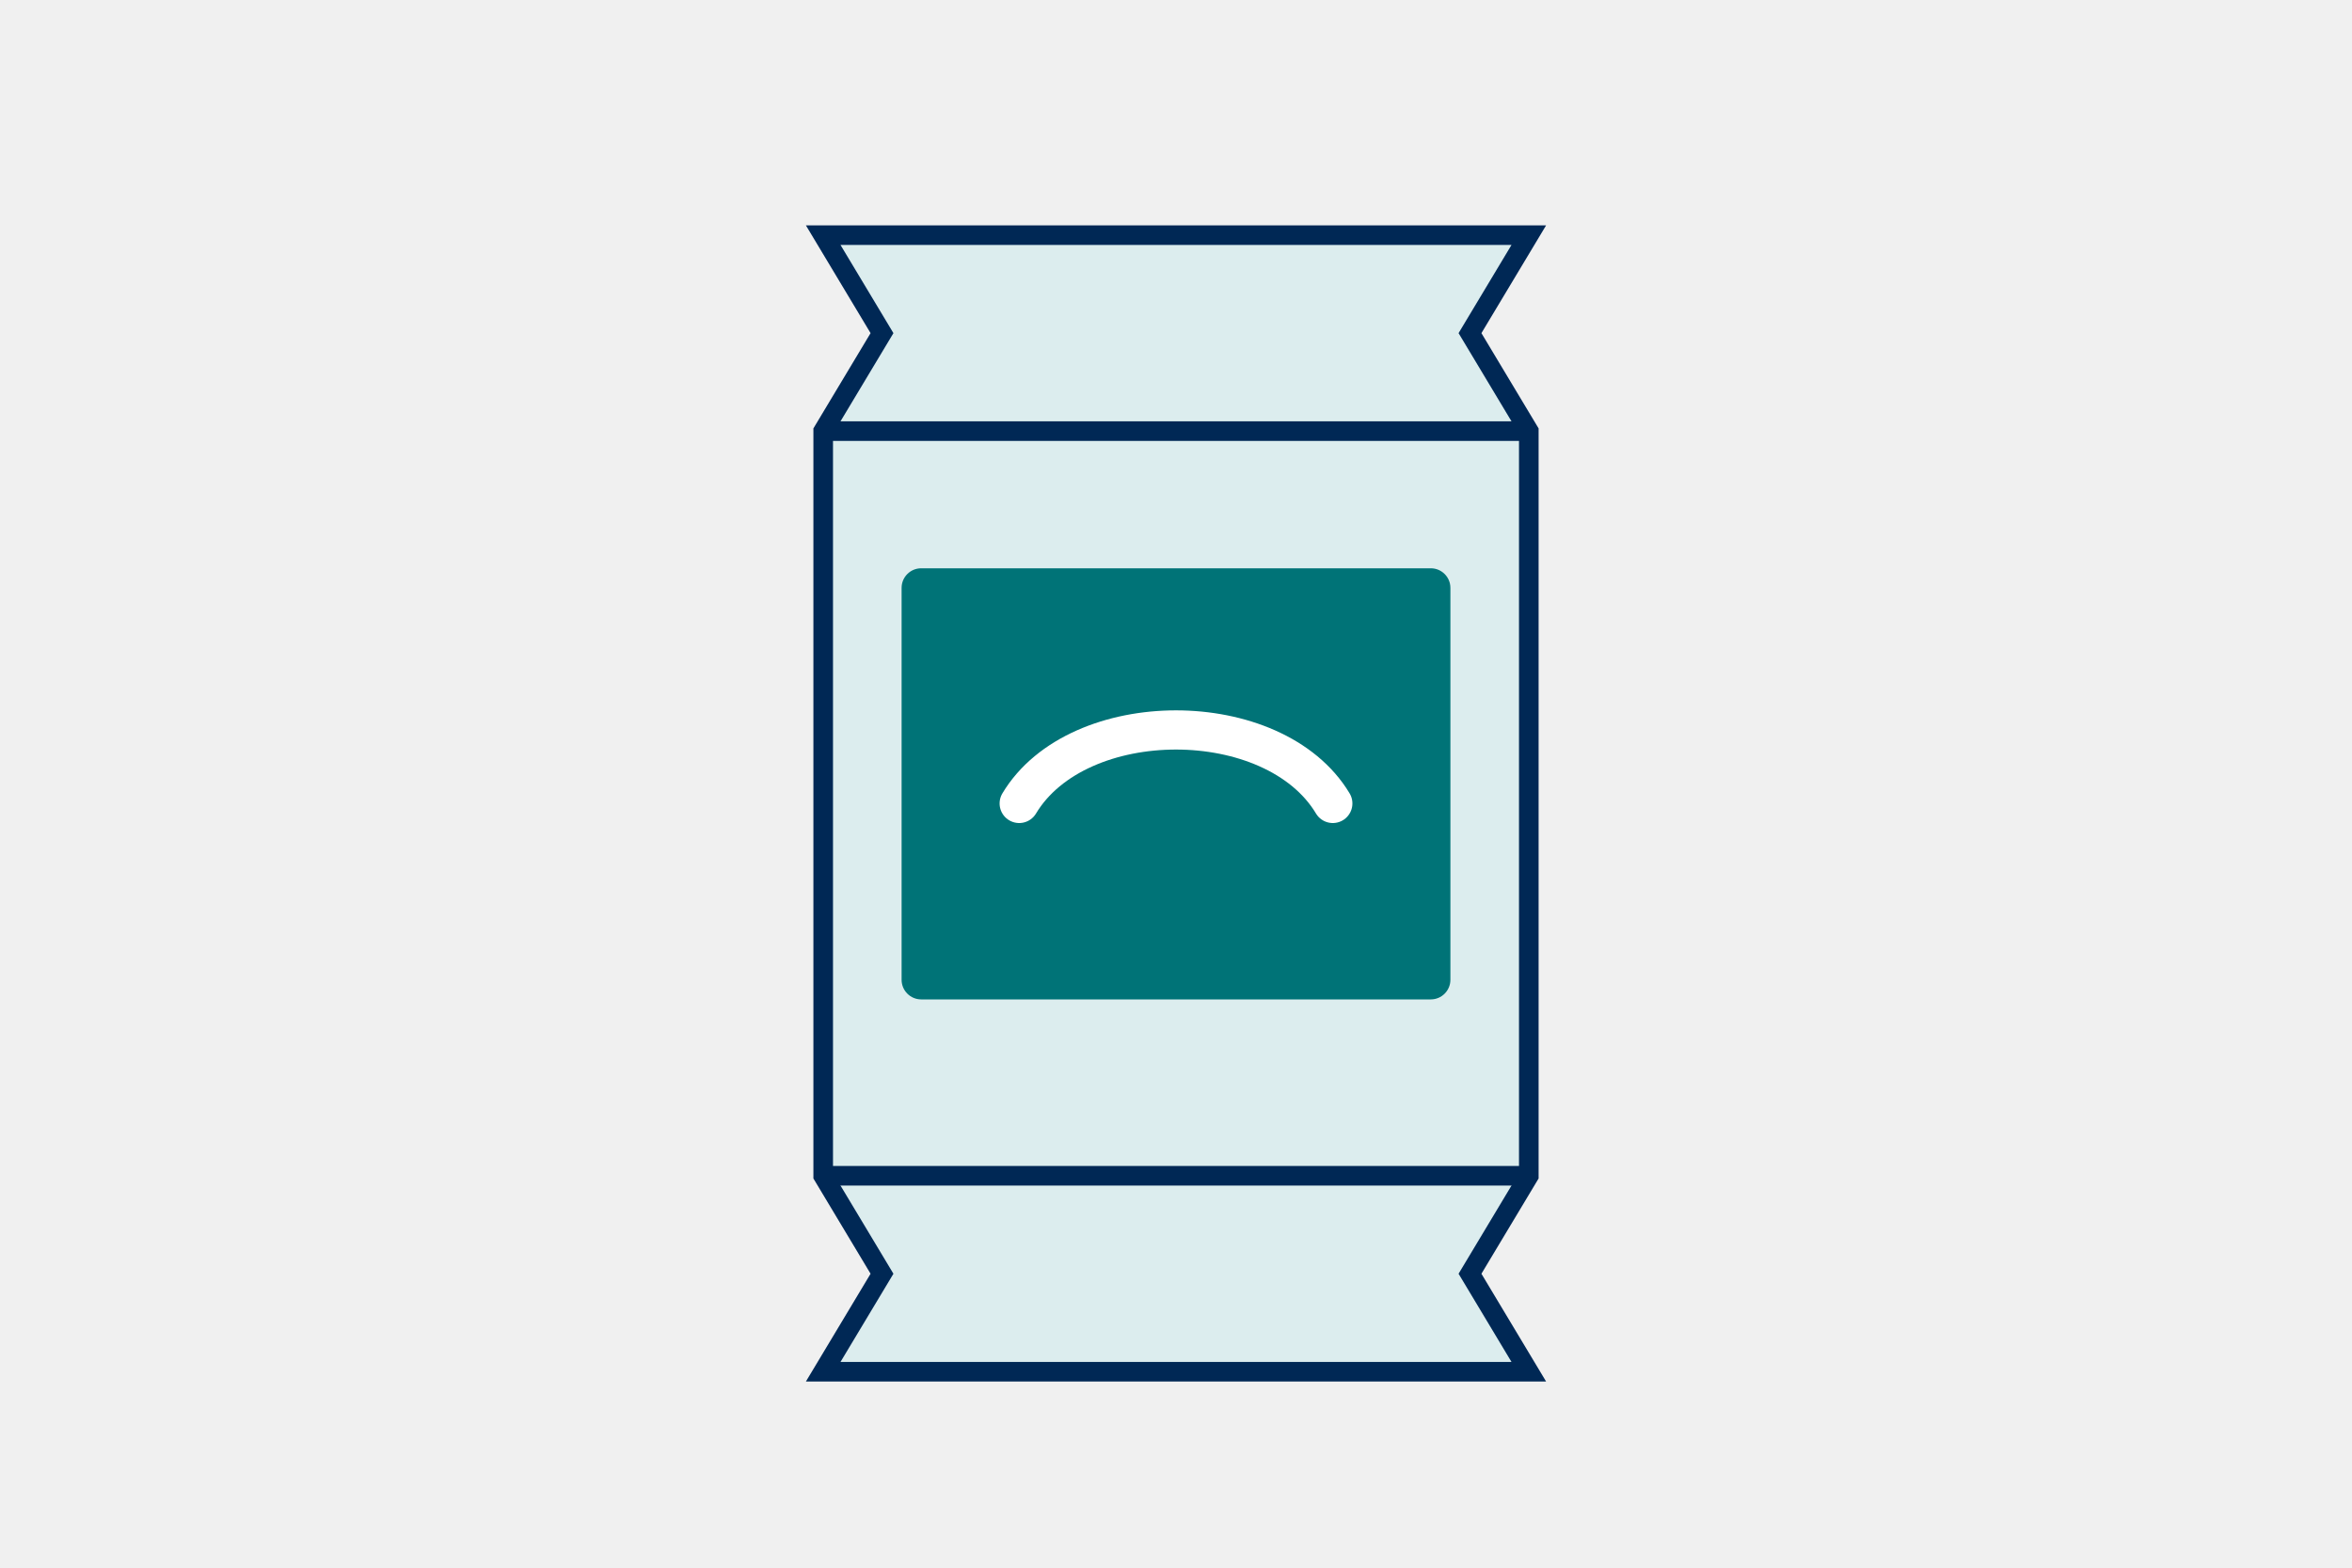
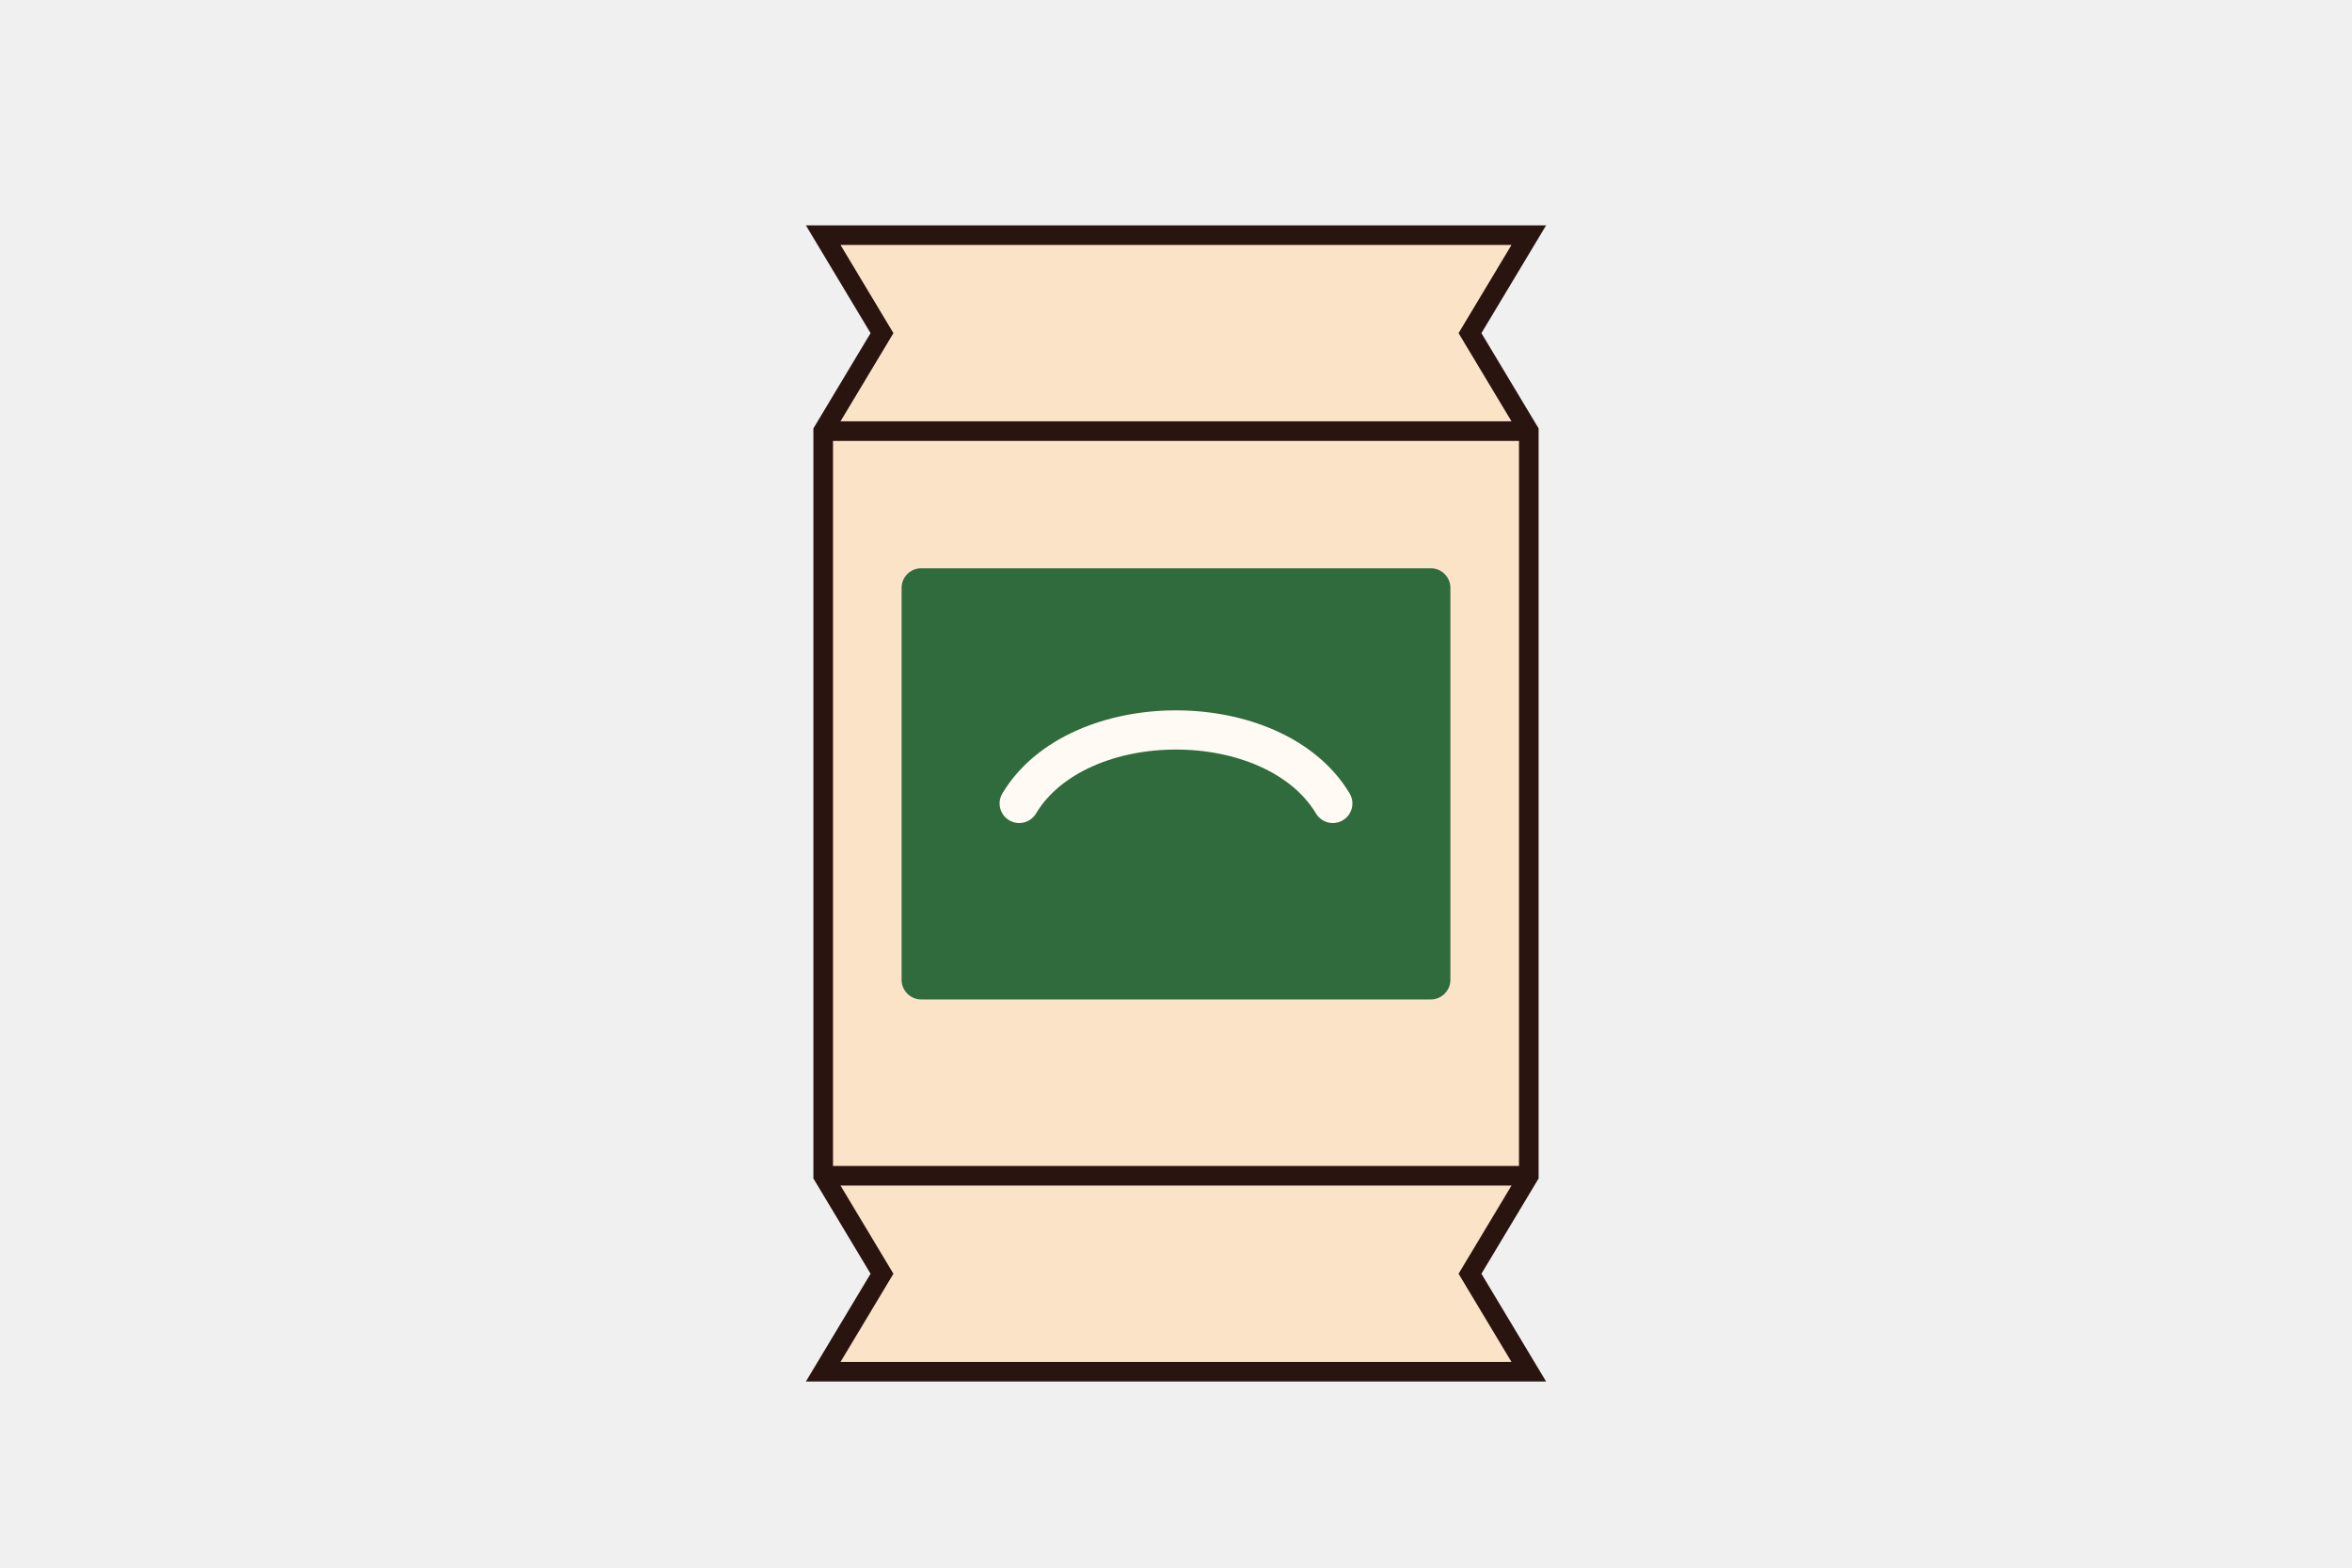
<svg xmlns="http://www.w3.org/2000/svg" viewBox="0 0 240 160" role="img" aria-label="Demo picture: a packet of chips">
-   <path d="M84 24h72l-6 10 6 10v76l-6 10 6 10H84l6-10-6-10V44l6-10z" fill="#DCEDEE" stroke="#002855" stroke-width="2" />
-   <rect x="92" y="58" width="56" height="44" rx="2" fill="#007377" />
-   <path d="M104 82c6-10 26-10 32 0" fill="none" stroke="#FFFFFF" stroke-width="4" stroke-linecap="round" />
-   <path d="M84 44h72M84 120h72" stroke="#002855" stroke-width="2" />
+   <path d="M84 24h72l-6 10 6 10v76l-6 10 6 10H84l6-10-6-10V44l6-10z" fill="#FBE3C8" stroke="#2A1410" stroke-width="2" />
+   <rect x="92" y="58" width="56" height="44" rx="2" fill="#2F6B3C" />
+   <path d="M104 82c6-10 26-10 32 0" fill="none" stroke="#FFFAF3" stroke-width="4" stroke-linecap="round" />
+   <path d="M84 44h72M84 120h72" stroke="#2A1410" stroke-width="2" />
</svg>
